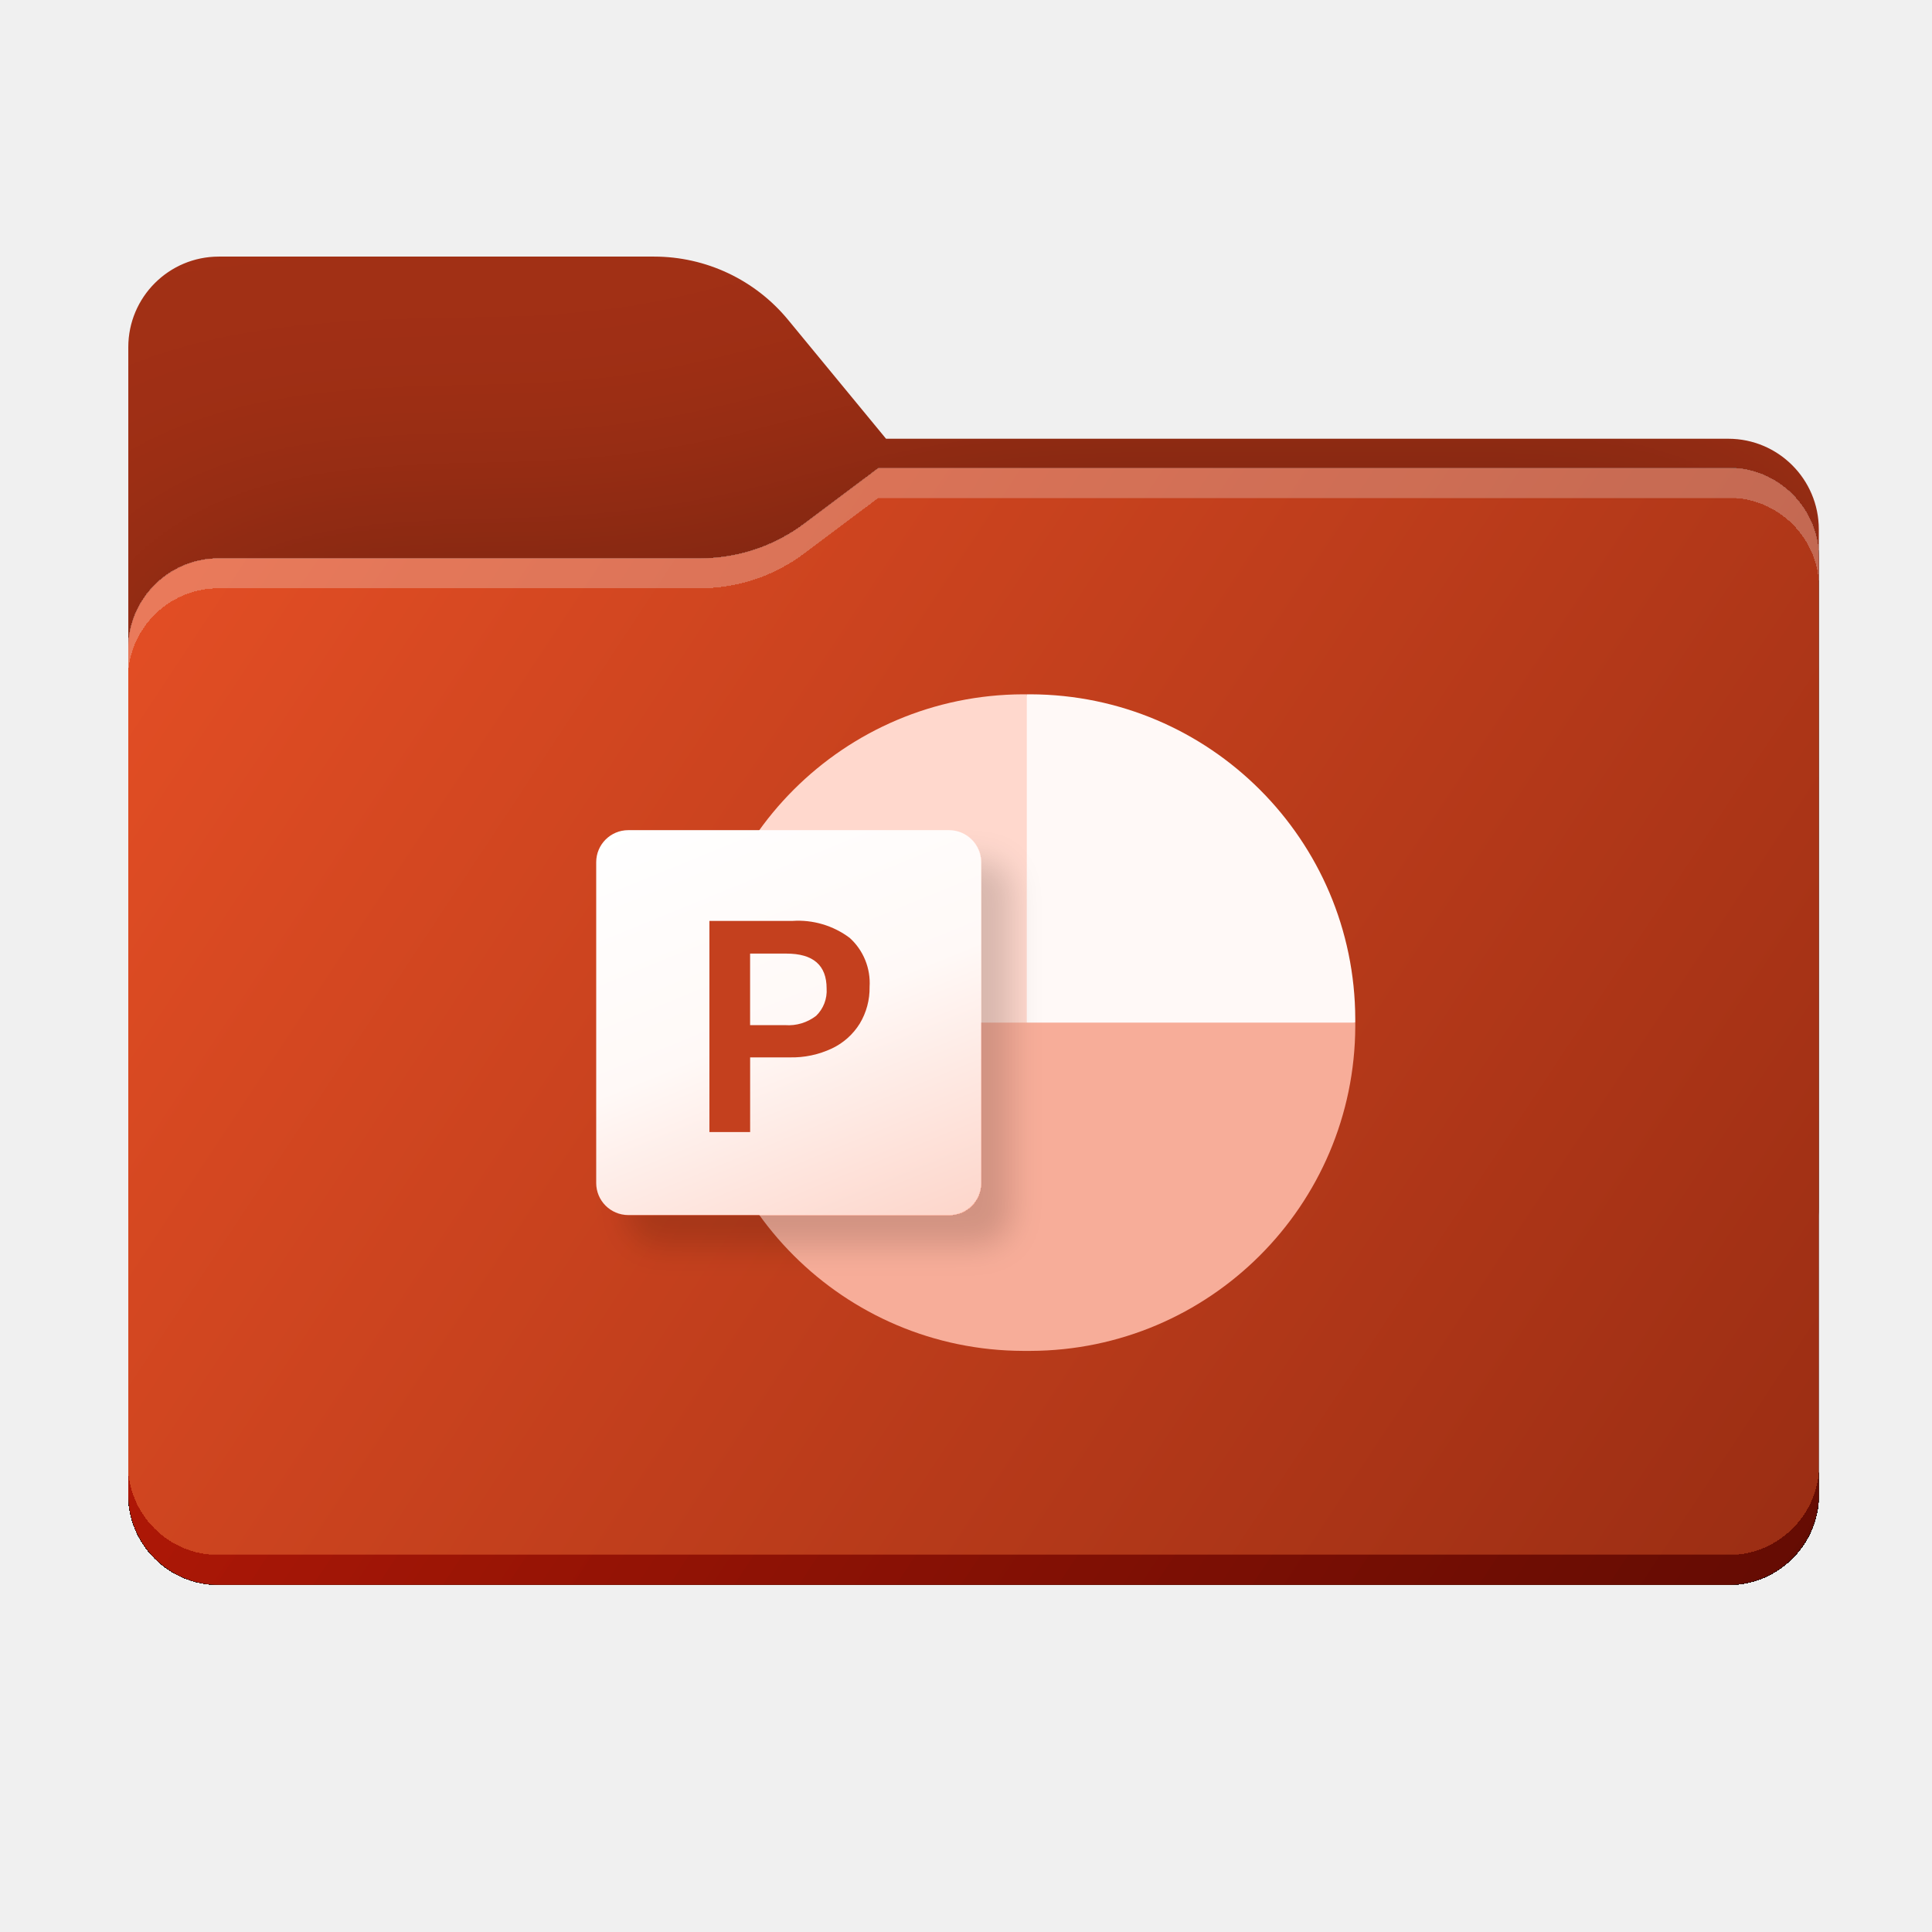
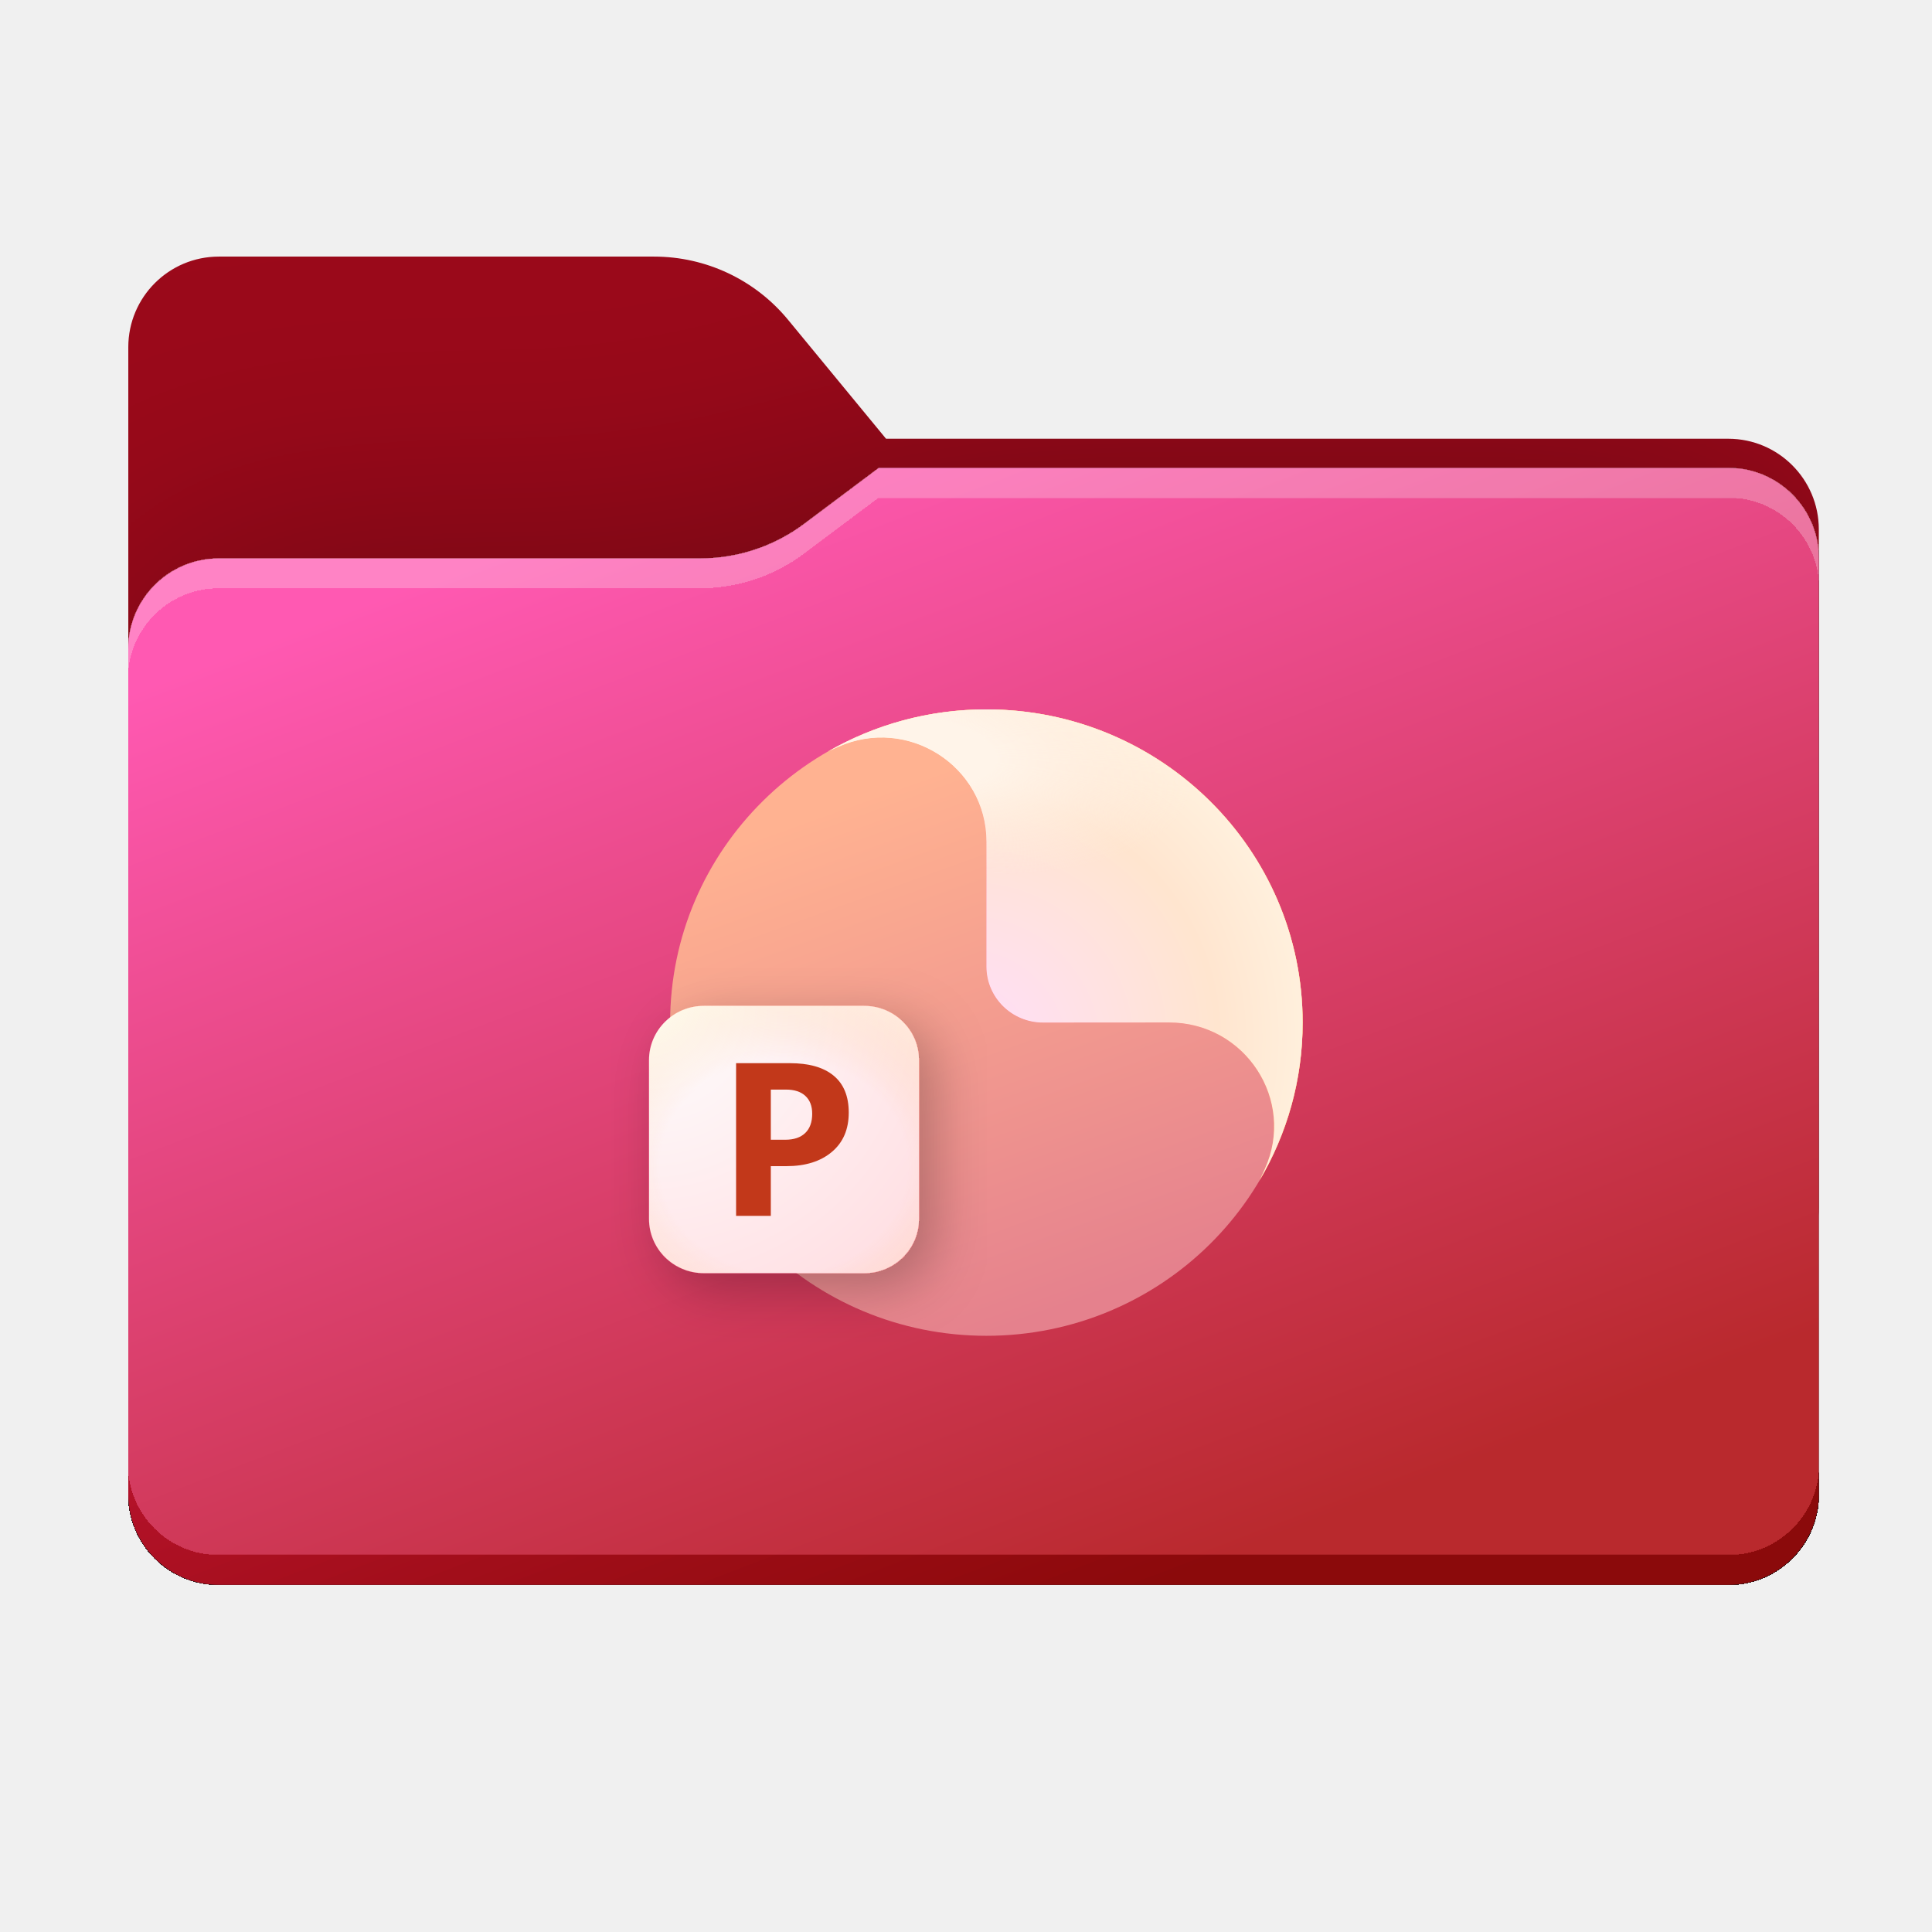
<svg xmlns="http://www.w3.org/2000/svg" width="256" height="256" viewBox="0 0 256 256" fill="none">
-   <path fill-rule="evenodd" clip-rule="evenodd" d="M104.425 42.378C100.056 37.073 93.544 34 86.671 34H29C22.373 34 17 39.373 17 46V58.137V68.2V160C17 166.627 22.373 172 29 172H229C235.627 172 241 166.627 241 160V70.137C241 63.51 235.627 58.137 229 58.137H117.404L104.425 42.378Z" fill="#A23015" />
-   <mask id="mask0_719_17208" style="mask-type:alpha" maskUnits="userSpaceOnUse" x="17" y="34" width="224" height="138">
-     <path fill-rule="evenodd" clip-rule="evenodd" d="M104.425 42.378C100.056 37.073 93.544 34 86.671 34H29C22.373 34 17 39.373 17 46V58.137V68.2V160C17 166.627 22.373 172 29 172H229C235.627 172 241 166.627 241 160V70.137C241 63.51 235.627 58.137 229 58.137H117.404L104.425 42.378Z" fill="url(#paint0_linear_719_17208)" />
-   </mask>
-   <g mask="url(#mask0_719_17208)">
-     <g style="mix-blend-mode:multiply" filter="url(#filter0_f_719_17208)">
-       <path fill-rule="evenodd" clip-rule="evenodd" d="M92.789 74C97.764 74 102.605 72.387 106.586 69.402L116.459 62H229C235.627 62 241 67.373 241 74V108V160C241 166.627 235.627 172 229 172H29C22.373 172 17 166.627 17 160L17 108V86C17 79.373 22.373 74 29 74H87H92.789Z" fill="black" fill-opacity="0.3" />
+   <g clip-path="url(#clip0_4310_13979)">
+     <path d="M104.425 42.378C100.056 37.073 93.544 34 86.671 34H29C22.373 34 17 39.373 17 46V160C17 166.627 22.373 172 29 172H229C235.627 172 241 166.627 241 160V70.137C241 63.51 235.627 58.137 229 58.137H117.404L104.425 42.378Z" fill="url(#paint0_linear_4310_13979)" />
+     <mask id="mask0_4310_13979" style="mask-type:alpha" maskUnits="userSpaceOnUse" x="17" y="34" width="224" height="138">
+       <path d="M86.671 34C93.543 34 100.057 37.073 104.426 42.378L117.403 58.137H229C235.627 58.137 241 63.51 241 70.137V160C241 166.627 235.627 172 229 172H29C22.373 172 17 166.627 17 160V46C17 39.373 22.373 34 29 34H86.671Z" fill="url(#paint1_linear_4310_13979)" />
+     </mask>
+     <g mask="url(#mask0_4310_13979)">
+       <g filter="url(#filter0_f_4310_13979)" style="mix-blend-mode:multiply">
+         <path d="M241 160C241 166.627 235.627 172 229 172H29C22.373 172 17 166.627 17 160V86C17 79.373 22.373 74 29 74H92.79C97.765 74 102.605 72.386 106.586 69.402L116.46 62H229C235.627 62 241 67.373 241 74V160Z" fill="black" fill-opacity="0.3" />
+       </g>
    </g>
+     <g filter="url(#filter1_ii_4310_13979)">
+       <path d="M241 198C241 204.627 235.627 210 229 210H29C22.373 210 17 204.627 17 198V86C17 79.373 22.373 74 29 74H92.79C97.765 74 102.605 72.386 106.586 69.402L116.46 62H229C235.627 62 241 67.373 241 74V198Z" fill="url(#paint2_linear_4310_13979)" />
+     </g>
+     <path d="M172.602 135.5C172.602 112.58 153.842 94 130.699 94C107.556 94 88.795 112.58 88.795 135.5C88.795 158.42 107.556 177 130.699 177C153.842 177 172.602 158.42 172.602 135.5Z" fill="url(#paint3_linear_4310_13979)" />
+     <path d="M130.705 94C153.847 94.001 172.607 112.58 172.607 135.5C172.607 143.124 170.527 150.266 166.905 156.406L167.586 154.912C171.733 145.794 164.992 135.475 154.893 135.483L138.215 135.495C134.069 135.499 130.705 132.17 130.705 128.065V111.519C130.704 101.514 120.273 94.846 111.067 98.967L109.727 99.568C115.896 96.028 123.061 94 130.705 94Z" fill="url(#paint4_linear_4310_13979)" />
+     <path d="M130.705 94C153.847 94.001 172.607 112.58 172.607 135.5C172.607 143.124 170.527 150.266 166.905 156.406L167.586 154.912C171.733 145.794 164.992 135.475 154.893 135.483L138.215 135.495C134.069 135.499 130.705 132.17 130.705 128.065V111.519C130.704 101.514 120.273 94.846 111.067 98.967L109.727 99.568C115.896 96.028 123.061 94 130.705 94Z" fill="url(#paint5_radial_4310_13979)" />
+     <path d="M130.705 94C153.847 94.001 172.607 112.58 172.607 135.5C172.607 143.124 170.527 150.266 166.905 156.406L167.586 154.912C171.733 145.794 164.992 135.475 154.893 135.483L138.215 135.495C134.069 135.499 130.705 132.17 130.705 128.065V111.519C130.704 101.514 120.273 94.846 111.067 98.967L109.727 99.568C115.896 96.028 123.061 94 130.705 94Z" fill="url(#paint6_radial_4310_13979)" />
+     <path d="M130.705 94C153.847 94.001 172.607 112.58 172.607 135.5C172.607 143.124 170.527 150.266 166.905 156.406L167.586 154.912C171.733 145.794 164.992 135.475 154.893 135.483L138.215 135.495C134.069 135.499 130.705 132.17 130.705 128.065V111.519C130.704 101.514 120.273 94.846 111.067 98.967L109.727 99.568C115.896 96.028 123.061 94 130.705 94Z" fill="url(#paint7_radial_4310_13979)" />
+     <path d="M130.705 94C153.847 94.001 172.607 112.58 172.607 135.5C172.607 143.124 170.527 150.266 166.905 156.406L167.586 154.912C171.733 145.794 164.992 135.475 154.893 135.483L138.215 135.495C134.069 135.499 130.705 132.17 130.705 128.065V111.519C130.704 101.514 120.273 94.846 111.067 98.967L109.727 99.568C115.896 96.028 123.061 94 130.705 94Z" fill="url(#paint8_radial_4310_13979)" />
+     <g filter="url(#filter2_d_4310_13979)">
+       <path d="M93.264 133.287H114.497C118.509 133.287 121.761 136.507 121.761 140.48V161.507C121.761 165.48 118.509 168.7 114.497 168.7H93.264C89.252 168.7 86 165.48 86 161.507V140.48C86 136.507 89.252 133.287 93.264 133.287Z" fill="url(#paint9_radial_4310_13979)" />
+     </g>
+     <path d="M93.264 133.287H114.497C118.509 133.287 121.761 136.507 121.761 140.48V161.507C121.761 165.48 118.509 168.7 114.497 168.7H93.264C89.252 168.7 86 165.48 86 161.507V140.48C86 136.507 89.252 133.287 93.264 133.287Z" fill="url(#paint10_radial_4310_13979)" />
+     <path d="M102.137 154.521V161.111H97.536V140.875H104.644C107.188 140.875 109.125 141.425 110.455 142.526C111.794 143.627 112.463 145.259 112.463 147.423C112.463 149.653 111.713 151.393 110.213 152.644C108.722 153.896 106.718 154.521 104.202 154.521H102.137ZM102.137 144.375V151.021H104.06C105.199 151.021 106.078 150.725 106.695 150.132C107.312 149.54 107.621 148.689 107.621 147.578C107.621 146.553 107.316 145.763 106.709 145.207C106.11 144.652 105.251 144.375 104.131 144.375H102.137Z" fill="#C2381A" />
  </g>
-   <g filter="url(#filter1_ii_719_17208)">
-     <path fill-rule="evenodd" clip-rule="evenodd" d="M92.789 74C97.764 74 102.605 72.387 106.586 69.402L116.459 62H229C235.627 62 241 67.373 241 74V108V198C241 204.627 235.627 210 229 210H29C22.373 210 17 204.627 17 198L17 108V86C17 79.373 22.373 74 29 74H87H92.789Z" fill="url(#paint1_linear_719_17208)" />
-   </g>
-   <path d="M142.584 139.85L136.055 92H135.567C111.827 92.069 92.599 111.286 92.529 135.013V135.5L142.584 139.85Z" fill="#FFD8CD" />
-   <path d="M136.542 92H136.055V135.5L157.818 144.2L179.58 135.5V135.013C179.511 111.286 160.283 92.069 136.542 92Z" fill="#FFF9F7" />
-   <path d="M179.581 135.5V135.978C179.512 159.71 160.28 178.932 136.534 179H135.576C111.83 178.932 92.597 159.71 92.529 135.978V135.5H179.581Z" fill="#F7AD99" />
-   <g filter="url(#filter2_d_719_17208)">
-     <path d="M83.249 110H125.751C128.098 110 130 111.902 130 114.249V156.751C130 159.098 128.098 161 125.751 161H83.249C80.903 161 79 159.098 79 156.751V114.249C79 111.902 80.903 110 83.249 110Z" fill="url(#paint2_linear_719_17208)" />
-   </g>
-   <path d="M105 122.026C107.712 121.841 110.401 122.637 112.585 124.271C113.484 125.081 114.189 126.088 114.646 127.214C115.104 128.34 115.302 129.557 115.225 130.772C115.255 132.483 114.804 134.167 113.923 135.63C113.032 137.067 111.748 138.213 110.226 138.93C108.487 139.747 106.584 140.151 104.666 140.109H99.397V150H94V122.026H105ZM99.392 135.836H104.037C105.509 135.946 106.97 135.506 108.143 134.6C108.622 134.135 108.994 133.571 109.234 132.946C109.474 132.32 109.575 131.65 109.531 130.981C109.531 127.898 107.757 126.357 104.209 126.357H99.392V135.836H99.392Z" fill="#C4401E" />
  <defs>
-     <filter id="filter0_f_719_17208" x="-20" y="25" width="298" height="184" filterUnits="userSpaceOnUse" color-interpolation-filters="sRGB">
+     <filter id="filter0_f_4310_13979" x="-20" y="25" width="298" height="184" filterUnits="userSpaceOnUse" color-interpolation-filters="sRGB">
      <feFlood flood-opacity="0" result="BackgroundImageFix" />
      <feBlend mode="normal" in="SourceGraphic" in2="BackgroundImageFix" result="shape" />
-       <feGaussianBlur stdDeviation="18.5" result="effect1_foregroundBlur_719_17208" />
+       <feGaussianBlur stdDeviation="18.5" result="effect1_foregroundBlur_4310_13979" />
    </filter>
-     <filter id="filter1_ii_719_17208" x="17" y="62" width="224" height="148" filterUnits="userSpaceOnUse" color-interpolation-filters="sRGB">
+     <filter id="filter1_ii_4310_13979" x="17" y="62" width="224" height="148" filterUnits="userSpaceOnUse" color-interpolation-filters="sRGB">
      <feFlood flood-opacity="0" result="BackgroundImageFix" />
      <feBlend mode="normal" in="SourceGraphic" in2="BackgroundImageFix" result="shape" />
      <feColorMatrix in="SourceAlpha" type="matrix" values="0 0 0 0 0 0 0 0 0 0 0 0 0 0 0 0 0 0 127 0" result="hardAlpha" />
      <feOffset dy="4" />
      <feComposite in2="hardAlpha" operator="arithmetic" k2="-1" k3="1" />
      <feColorMatrix type="matrix" values="0 0 0 0 1 0 0 0 0 1 0 0 0 0 1 0 0 0 0.25 0" />
-       <feBlend mode="normal" in2="shape" result="effect1_innerShadow_719_17208" />
+       <feBlend mode="normal" in2="shape" result="effect1_innerShadow_4310_13979" />
      <feColorMatrix in="SourceAlpha" type="matrix" values="0 0 0 0 0 0 0 0 0 0 0 0 0 0 0 0 0 0 127 0" result="hardAlpha" />
      <feOffset dy="-4" />
      <feComposite in2="hardAlpha" operator="arithmetic" k2="-1" k3="1" />
      <feColorMatrix type="matrix" values="0 0 0 0 0 0 0 0 0 0 0 0 0 0 0 0 0 0 0.9 0" />
-       <feBlend mode="soft-light" in2="effect1_innerShadow_719_17208" result="effect2_innerShadow_719_17208" />
+       <feBlend mode="soft-light" in2="effect1_innerShadow_4310_13979" result="effect2_innerShadow_4310_13979" />
    </filter>
-     <filter id="filter2_d_719_17208" x="79" y="110" width="59" height="59" filterUnits="userSpaceOnUse" color-interpolation-filters="sRGB">
+     <filter id="filter2_d_4310_13979" x="81" y="128.287" width="49.761" height="49.414" filterUnits="userSpaceOnUse" color-interpolation-filters="sRGB">
      <feFlood flood-opacity="0" result="BackgroundImageFix" />
      <feColorMatrix in="SourceAlpha" type="matrix" values="0 0 0 0 0 0 0 0 0 0 0 0 0 0 0 0 0 0 127 0" result="hardAlpha" />
-       <feOffset dx="4" dy="4" />
-       <feGaussianBlur stdDeviation="2" />
+       <feOffset dx="2" dy="2" />
+       <feGaussianBlur stdDeviation="3.5" />
      <feComposite in2="hardAlpha" operator="out" />
-       <feColorMatrix type="matrix" values="0 0 0 0 0 0 0 0 0 0 0 0 0 0 0 0 0 0 0.15 0" />
-       <feBlend mode="normal" in2="BackgroundImageFix" result="effect1_dropShadow_719_17208" />
-       <feBlend mode="normal" in="SourceGraphic" in2="effect1_dropShadow_719_17208" result="shape" />
+       <feColorMatrix type="matrix" values="0 0 0 0 0 0 0 0 0 0 0 0 0 0 0 0 0 0 0.25 0" />
+       <feBlend mode="normal" in2="BackgroundImageFix" result="effect1_dropShadow_4310_13979" />
+       <feBlend mode="normal" in="SourceGraphic" in2="effect1_dropShadow_4310_13979" result="shape" />
    </filter>
-     <linearGradient id="paint0_linear_719_17208" x1="17" y1="34" x2="197.768" y2="215.142" gradientUnits="userSpaceOnUse">
+     <linearGradient id="paint0_linear_4310_13979" x1="17" y1="34" x2="197.768" y2="215.142" gradientUnits="userSpaceOnUse">
+       <stop stop-color="#9B091A" />
+     </linearGradient>
+     <linearGradient id="paint1_linear_4310_13979" x1="17" y1="34" x2="197.768" y2="215.142" gradientUnits="userSpaceOnUse">
      <stop stop-color="#05815D" />
      <stop offset="1" stop-color="#0C575F" />
    </linearGradient>
-     <linearGradient id="paint1_linear_719_17208" x1="17" y1="62" x2="241" y2="210" gradientUnits="userSpaceOnUse">
-       <stop stop-color="#E54F25" />
-       <stop offset="1" stop-color="#9A2D13" />
+     <linearGradient id="paint2_linear_4310_13979" x1="176.439" y1="200.973" x2="119.815" y2="52.533" gradientUnits="userSpaceOnUse">
+       <stop stop-color="#B9292D" />
+       <stop offset="1" stop-color="#FF59B2" />
    </linearGradient>
-     <linearGradient id="paint2_linear_719_17208" x1="87.86" y1="106.68" x2="112.5" y2="167" gradientUnits="userSpaceOnUse">
-       <stop stop-color="white" />
-       <stop offset="0.5" stop-color="#FFF9F7" />
-       <stop offset="1" stop-color="#FDD6CB" />
+     <linearGradient id="paint3_linear_4310_13979" x1="105.5" y1="104" x2="131.71" y2="176.744" gradientUnits="userSpaceOnUse">
+       <stop offset="0.058" stop-color="#FFB291" />
+       <stop offset="1" stop-color="#E5818D" />
    </linearGradient>
+     <linearGradient id="paint4_linear_4310_13979" x1="138.635" y1="144.735" x2="183.425" y2="111.212" gradientUnits="userSpaceOnUse">
+       <stop offset="0.311" stop-color="#FF6E30" />
+       <stop offset="0.635" stop-color="#FFA05C" />
+     </linearGradient>
+     <radialGradient id="paint5_radial_4310_13979" cx="0" cy="0" r="1" gradientTransform="matrix(53.0243 11.003 -10.5927 50.0589 123.663 140.463)" gradientUnits="userSpaceOnUse">
+       <stop offset="0.786" stop-color="#FFA05C" stop-opacity="0" />
+       <stop offset="0.905" stop-color="#FFCE84" />
+     </radialGradient>
+     <radialGradient id="paint6_radial_4310_13979" cx="0" cy="0" r="1" gradientTransform="matrix(45.7758 -29.661 28.6436 43.3503 132.162 134.877)" gradientUnits="userSpaceOnUse">
+       <stop offset="0.295" stop-color="#FF99E9" stop-opacity="0.8" />
+       <stop offset="0.728" stop-color="#FF99E9" stop-opacity="0" />
+     </radialGradient>
+     <radialGradient id="paint7_radial_4310_13979" cx="0" cy="0" r="1" gradientTransform="matrix(38.3154 -43.4396 40.0619 34.6524 126.019 141.213)" gradientUnits="userSpaceOnUse">
+       <stop stop-color="#FFDDFE" />
+       <stop offset="0.637" stop-color="#FFE5CF" />
+       <stop offset="0.852" stop-color="#FFF0DD" />
+     </radialGradient>
+     <radialGradient id="paint8_radial_4310_13979" cx="0" cy="0" r="1" gradientTransform="matrix(-4.32795 29.0418 -66.2793 -9.68614 122.207 99.4846)" gradientUnits="userSpaceOnUse">
+       <stop offset="0.144" stop-color="#FFF4E9" />
+       <stop offset="0.537" stop-color="#FFEEE2" stop-opacity="0" />
+     </radialGradient>
+     <radialGradient id="paint9_radial_4310_13979" cx="0" cy="0" r="1" gradientTransform="matrix(35.761 35.4133 -35.761 35.4133 85.9956 133.287)" gradientUnits="userSpaceOnUse">
+       <stop stop-color="#FEFEFE" />
+       <stop offset="0.939" stop-color="#FFDEE2" />
+     </radialGradient>
+     <radialGradient id="paint10_radial_4310_13979" cx="0" cy="0" r="1" gradientUnits="userSpaceOnUse" gradientTransform="translate(103.876 154.535) rotate(90) scale(24.7893 28.4971)">
+       <stop offset="0.576" stop-color="#FFB055" stop-opacity="0" />
+       <stop offset="0.974" stop-color="#FFF2BE" stop-opacity="0.302" />
+     </radialGradient>
+     <clipPath id="clip0_4310_13979">
+       <rect width="256" height="256" fill="white" />
+     </clipPath>
  </defs>
</svg>
